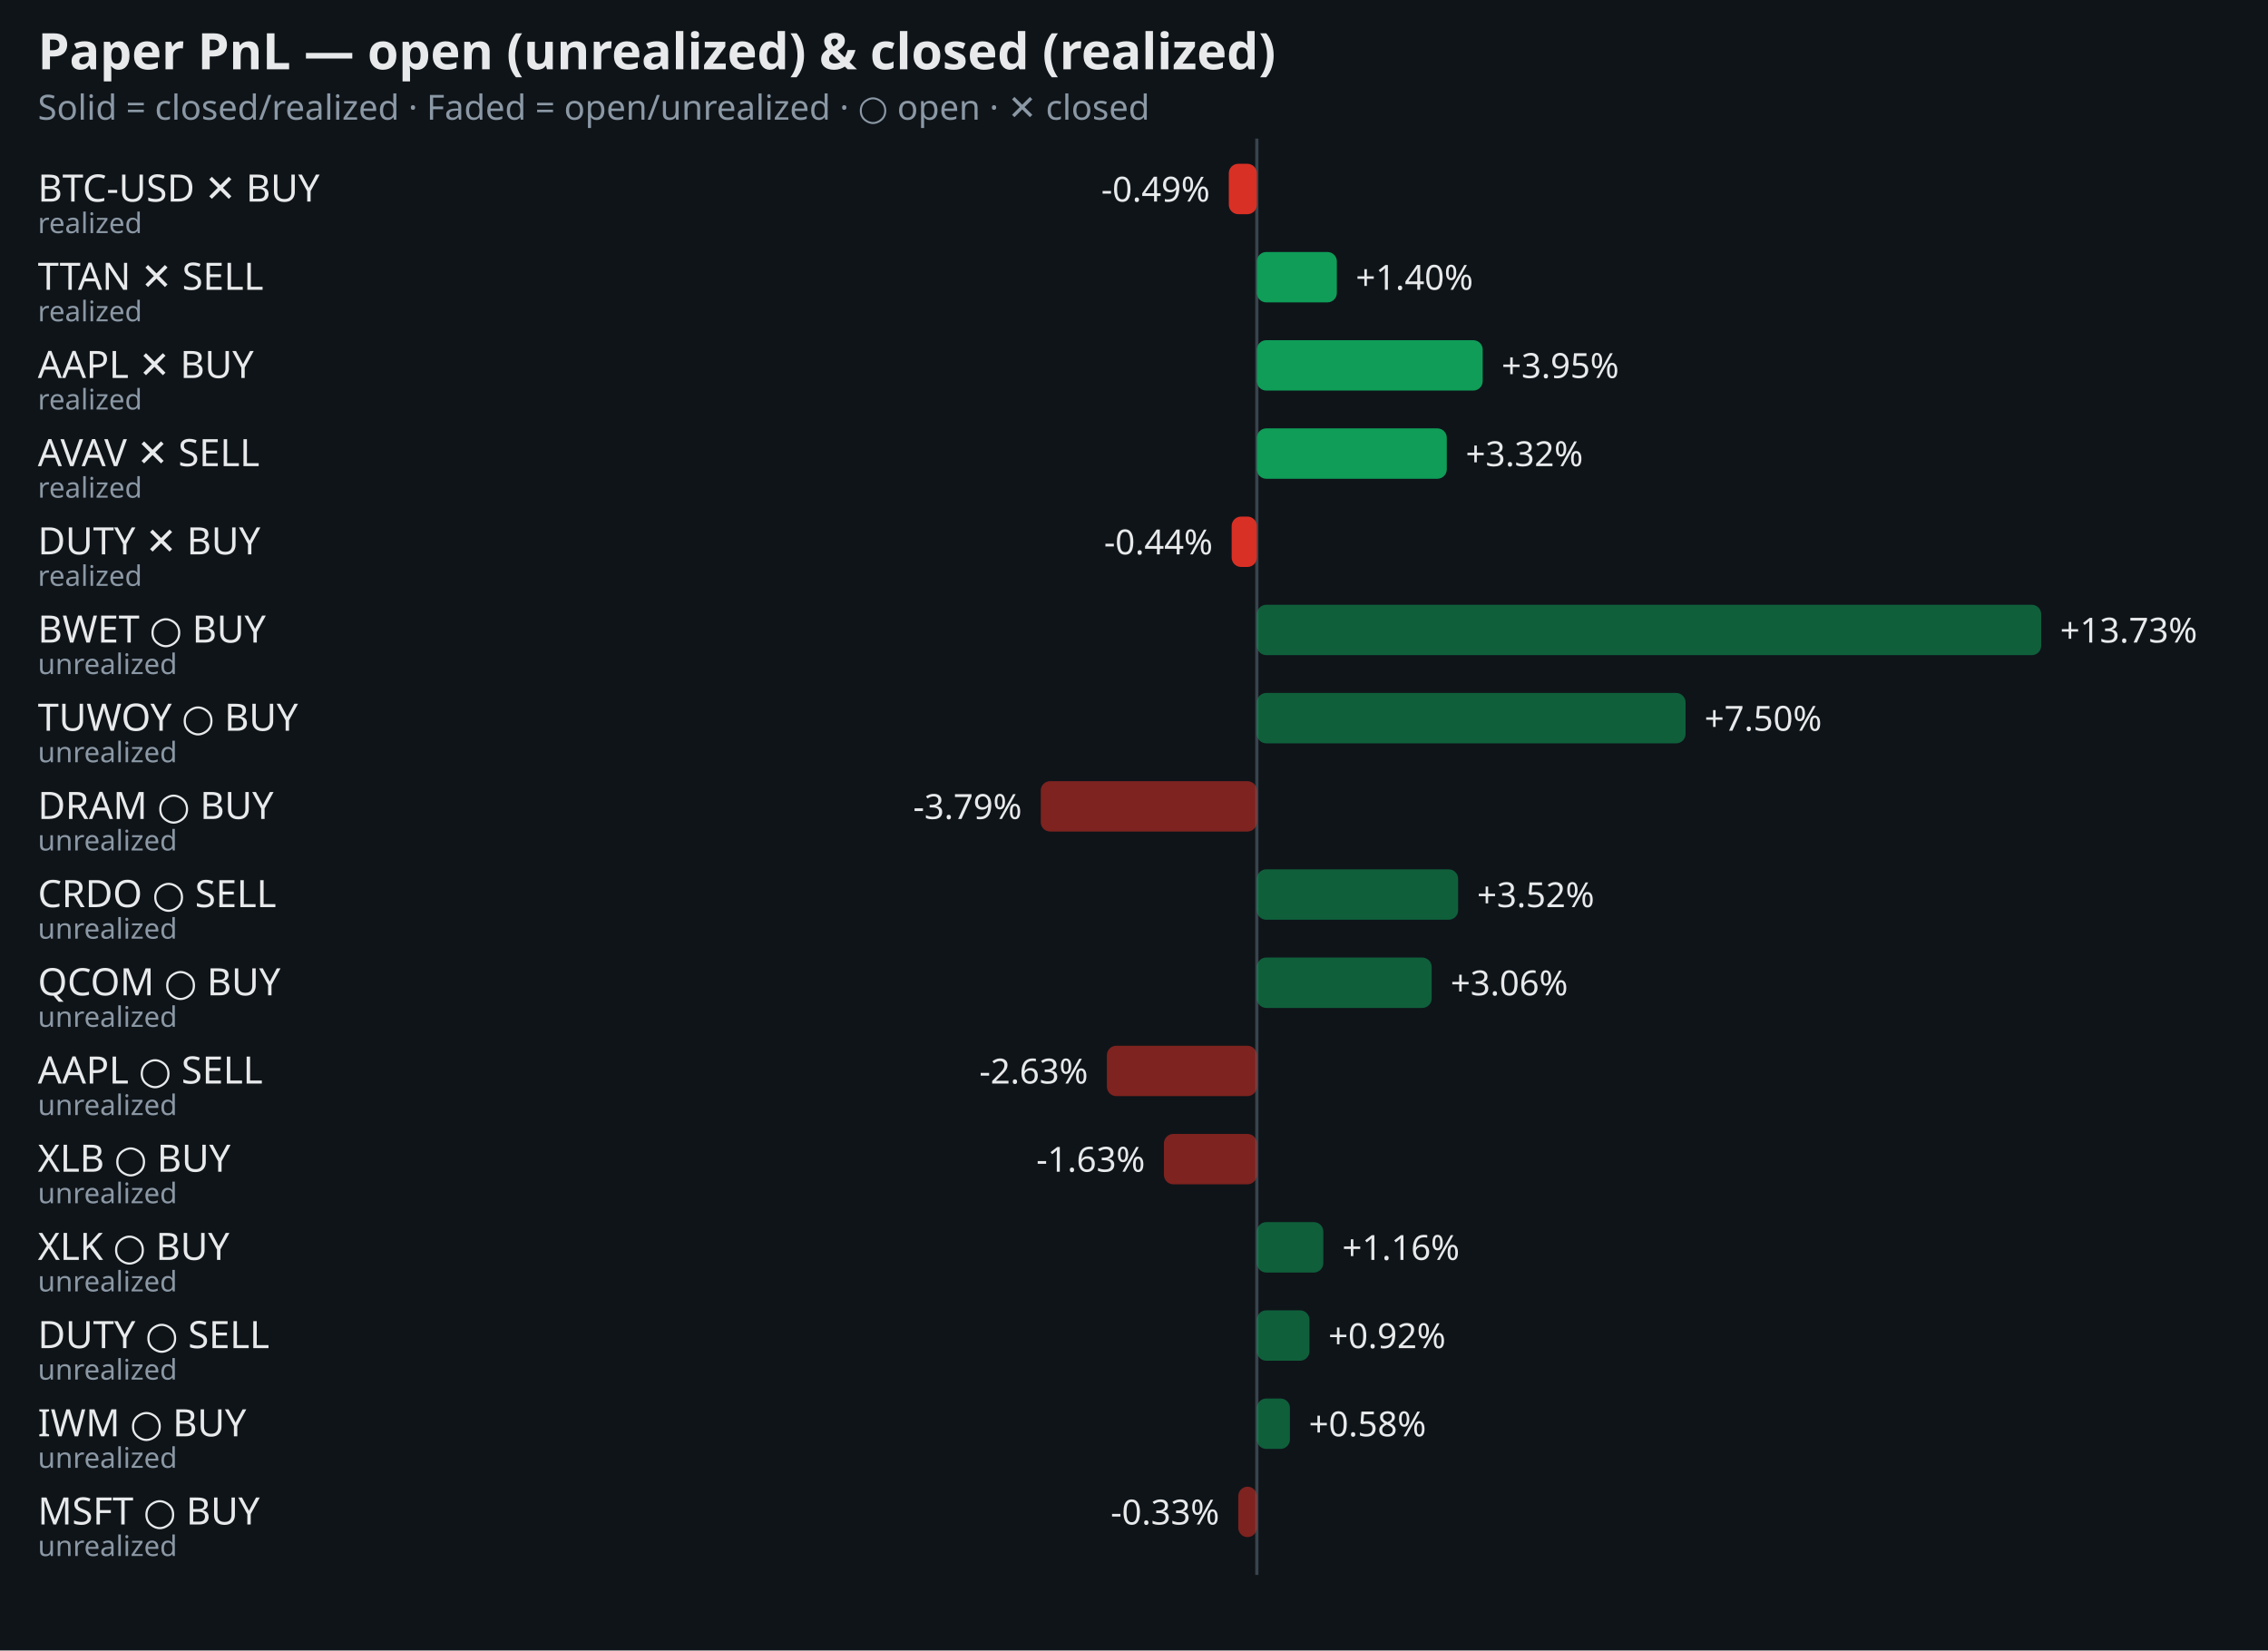
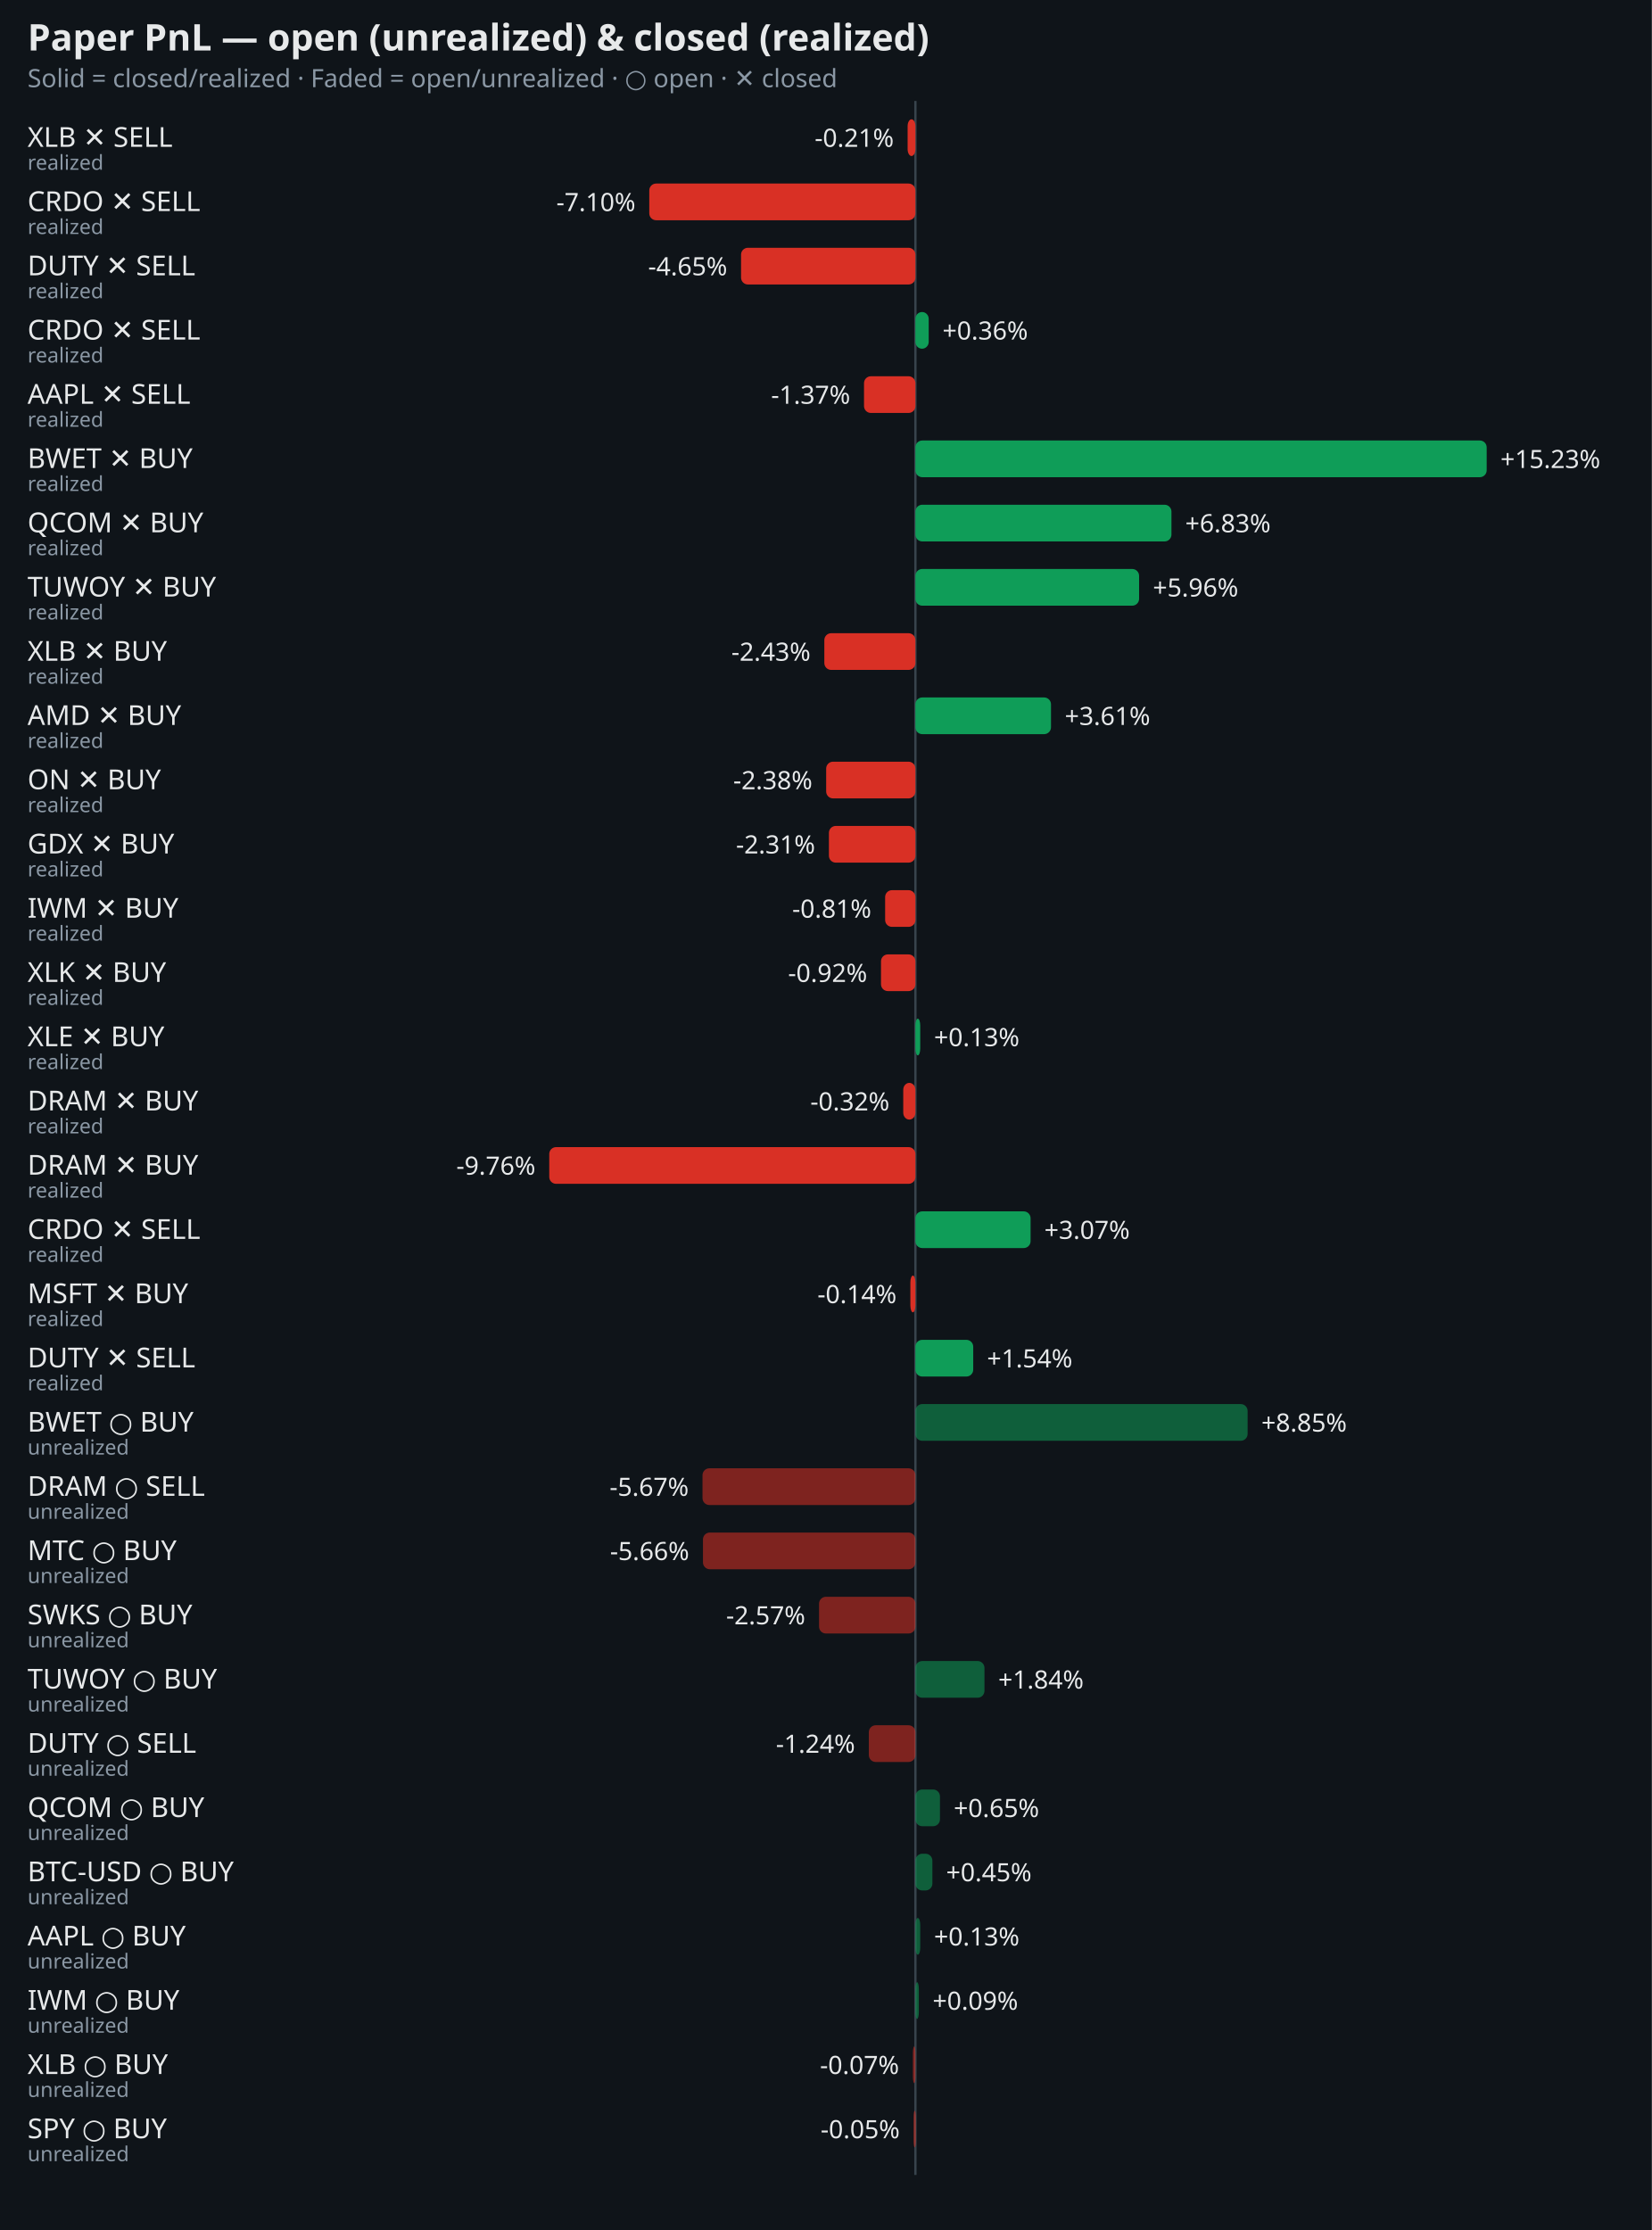
- <svg xmlns="http://www.w3.org/2000/svg" width="720" height="524" viewBox="0 0 720 524">
-   <rect width="720" height="524" fill="#0f1419" />
+ <svg xmlns="http://www.w3.org/2000/svg" width="720" height="972" viewBox="0 0 720 972">
+   <rect width="720" height="972" fill="#0f1419" />
  <text x="12" y="22" fill="#e7e9ea" font-family="ui-sans-serif,system-ui,sans-serif" font-size="16" font-weight="600">Paper PnL — open (unrealized) &amp; closed (realized)</text>
  <text x="12" y="38" fill="#8b98a5" font-family="ui-sans-serif,system-ui,sans-serif" font-size="11">Solid = closed/realized · Faded = open/unrealized · ○ open · ✕ closed</text>
-   <line x1="399" y1="44" x2="399" y2="500" stroke="#38444d" stroke-width="1" />
-   <text x="12" y="64" fill="#e7e9ea" font-family="ui-sans-serif,system-ui,sans-serif" font-size="12">BTC-USD ✕ BUY</text>
+   <line x1="399" y1="44" x2="399" y2="948" stroke="#38444d" stroke-width="1" />
+   <text x="12" y="64" fill="#e7e9ea" font-family="ui-sans-serif,system-ui,sans-serif" font-size="12">XLB ✕ SELL</text>
  <text x="12" y="74" fill="#8b98a5" font-family="ui-sans-serif,system-ui,sans-serif" font-size="9">realized</text>
-   <rect x="390.1" y="52" width="8.9" height="16" rx="3" fill="#d93025" opacity="1" />
-   <text x="384.1" y="64" text-anchor="end" fill="#e7e9ea" font-family="ui-sans-serif,system-ui,sans-serif" font-size="11">-0.49%</text>
-   <text x="12" y="92" fill="#e7e9ea" font-family="ui-sans-serif,system-ui,sans-serif" font-size="12">TTAN ✕ SELL</text>
+   <rect x="395.6" y="52" width="3.4" height="16" rx="3" fill="#d93025" opacity="1" />
+   <text x="389.6" y="64" text-anchor="end" fill="#e7e9ea" font-family="ui-sans-serif,system-ui,sans-serif" font-size="11">-0.21%</text>
+   <text x="12" y="92" fill="#e7e9ea" font-family="ui-sans-serif,system-ui,sans-serif" font-size="12">CRDO ✕ SELL</text>
  <text x="12" y="102" fill="#8b98a5" font-family="ui-sans-serif,system-ui,sans-serif" font-size="9">realized</text>
-   <rect x="399.0" y="80" width="25.4" height="16" rx="3" fill="#0f9d58" opacity="1" />
-   <text x="430.4" y="92" text-anchor="start" fill="#e7e9ea" font-family="ui-sans-serif,system-ui,sans-serif" font-size="11">+1.40%</text>
-   <text x="12" y="120" fill="#e7e9ea" font-family="ui-sans-serif,system-ui,sans-serif" font-size="12">AAPL ✕ BUY</text>
+   <rect x="283.0" y="80" width="116.0" height="16" rx="3" fill="#d93025" opacity="1" />
+   <text x="277.0" y="92" text-anchor="end" fill="#e7e9ea" font-family="ui-sans-serif,system-ui,sans-serif" font-size="11">-7.10%</text>
+   <text x="12" y="120" fill="#e7e9ea" font-family="ui-sans-serif,system-ui,sans-serif" font-size="12">DUTY ✕ SELL</text>
  <text x="12" y="130" fill="#8b98a5" font-family="ui-sans-serif,system-ui,sans-serif" font-size="9">realized</text>
-   <rect x="399.0" y="108" width="71.7" height="16" rx="3" fill="#0f9d58" opacity="1" />
-   <text x="476.7" y="120" text-anchor="start" fill="#e7e9ea" font-family="ui-sans-serif,system-ui,sans-serif" font-size="11">+3.95%</text>
-   <text x="12" y="148" fill="#e7e9ea" font-family="ui-sans-serif,system-ui,sans-serif" font-size="12">AVAV ✕ SELL</text>
+   <rect x="323.0" y="108" width="76.0" height="16" rx="3" fill="#d93025" opacity="1" />
+   <text x="317.0" y="120" text-anchor="end" fill="#e7e9ea" font-family="ui-sans-serif,system-ui,sans-serif" font-size="11">-4.65%</text>
+   <text x="12" y="148" fill="#e7e9ea" font-family="ui-sans-serif,system-ui,sans-serif" font-size="12">CRDO ✕ SELL</text>
  <text x="12" y="158" fill="#8b98a5" font-family="ui-sans-serif,system-ui,sans-serif" font-size="9">realized</text>
-   <rect x="399.0" y="136" width="60.3" height="16" rx="3" fill="#0f9d58" opacity="1" />
-   <text x="465.3" y="148" text-anchor="start" fill="#e7e9ea" font-family="ui-sans-serif,system-ui,sans-serif" font-size="11">+3.32%</text>
-   <text x="12" y="176" fill="#e7e9ea" font-family="ui-sans-serif,system-ui,sans-serif" font-size="12">DUTY ✕ BUY</text>
+   <rect x="399.0" y="136" width="5.8" height="16" rx="3" fill="#0f9d58" opacity="1" />
+   <text x="410.8" y="148" text-anchor="start" fill="#e7e9ea" font-family="ui-sans-serif,system-ui,sans-serif" font-size="11">+0.36%</text>
+   <text x="12" y="176" fill="#e7e9ea" font-family="ui-sans-serif,system-ui,sans-serif" font-size="12">AAPL ✕ SELL</text>
  <text x="12" y="186" fill="#8b98a5" font-family="ui-sans-serif,system-ui,sans-serif" font-size="9">realized</text>
-   <rect x="391.0" y="164" width="8.0" height="16" rx="3" fill="#d93025" opacity="1" />
-   <text x="385.0" y="176" text-anchor="end" fill="#e7e9ea" font-family="ui-sans-serif,system-ui,sans-serif" font-size="11">-0.44%</text>
-   <text x="12" y="204" fill="#e7e9ea" font-family="ui-sans-serif,system-ui,sans-serif" font-size="12">BWET ○ BUY</text>
-   <text x="12" y="214" fill="#8b98a5" font-family="ui-sans-serif,system-ui,sans-serif" font-size="9">unrealized</text>
-   <rect x="399.0" y="192" width="249.0" height="16" rx="3" fill="#0f9d58" opacity="0.55" />
-   <text x="654.0" y="204" text-anchor="start" fill="#e7e9ea" font-family="ui-sans-serif,system-ui,sans-serif" font-size="11">+13.73%</text>
-   <text x="12" y="232" fill="#e7e9ea" font-family="ui-sans-serif,system-ui,sans-serif" font-size="12">TUWOY ○ BUY</text>
-   <text x="12" y="242" fill="#8b98a5" font-family="ui-sans-serif,system-ui,sans-serif" font-size="9">unrealized</text>
-   <rect x="399.0" y="220" width="136.1" height="16" rx="3" fill="#0f9d58" opacity="0.55" />
-   <text x="541.1" y="232" text-anchor="start" fill="#e7e9ea" font-family="ui-sans-serif,system-ui,sans-serif" font-size="11">+7.50%</text>
-   <text x="12" y="260" fill="#e7e9ea" font-family="ui-sans-serif,system-ui,sans-serif" font-size="12">DRAM ○ BUY</text>
-   <text x="12" y="270" fill="#8b98a5" font-family="ui-sans-serif,system-ui,sans-serif" font-size="9">unrealized</text>
-   <rect x="330.4" y="248" width="68.6" height="16" rx="3" fill="#d93025" opacity="0.55" />
-   <text x="324.4" y="260" text-anchor="end" fill="#e7e9ea" font-family="ui-sans-serif,system-ui,sans-serif" font-size="11">-3.79%</text>
-   <text x="12" y="288" fill="#e7e9ea" font-family="ui-sans-serif,system-ui,sans-serif" font-size="12">CRDO ○ SELL</text>
-   <text x="12" y="298" fill="#8b98a5" font-family="ui-sans-serif,system-ui,sans-serif" font-size="9">unrealized</text>
-   <rect x="399.0" y="276" width="63.9" height="16" rx="3" fill="#0f9d58" opacity="0.55" />
-   <text x="468.9" y="288" text-anchor="start" fill="#e7e9ea" font-family="ui-sans-serif,system-ui,sans-serif" font-size="11">+3.52%</text>
-   <text x="12" y="316" fill="#e7e9ea" font-family="ui-sans-serif,system-ui,sans-serif" font-size="12">QCOM ○ BUY</text>
-   <text x="12" y="326" fill="#8b98a5" font-family="ui-sans-serif,system-ui,sans-serif" font-size="9">unrealized</text>
-   <rect x="399.0" y="304" width="55.5" height="16" rx="3" fill="#0f9d58" opacity="0.55" />
-   <text x="460.5" y="316" text-anchor="start" fill="#e7e9ea" font-family="ui-sans-serif,system-ui,sans-serif" font-size="11">+3.06%</text>
-   <text x="12" y="344" fill="#e7e9ea" font-family="ui-sans-serif,system-ui,sans-serif" font-size="12">AAPL ○ SELL</text>
-   <text x="12" y="354" fill="#8b98a5" font-family="ui-sans-serif,system-ui,sans-serif" font-size="9">unrealized</text>
-   <rect x="351.4" y="332" width="47.6" height="16" rx="3" fill="#d93025" opacity="0.55" />
-   <text x="345.4" y="344" text-anchor="end" fill="#e7e9ea" font-family="ui-sans-serif,system-ui,sans-serif" font-size="11">-2.63%</text>
-   <text x="12" y="372" fill="#e7e9ea" font-family="ui-sans-serif,system-ui,sans-serif" font-size="12">XLB ○ BUY</text>
-   <text x="12" y="382" fill="#8b98a5" font-family="ui-sans-serif,system-ui,sans-serif" font-size="9">unrealized</text>
-   <rect x="369.5" y="360" width="29.5" height="16" rx="3" fill="#d93025" opacity="0.55" />
-   <text x="363.5" y="372" text-anchor="end" fill="#e7e9ea" font-family="ui-sans-serif,system-ui,sans-serif" font-size="11">-1.63%</text>
-   <text x="12" y="400" fill="#e7e9ea" font-family="ui-sans-serif,system-ui,sans-serif" font-size="12">XLK ○ BUY</text>
-   <text x="12" y="410" fill="#8b98a5" font-family="ui-sans-serif,system-ui,sans-serif" font-size="9">unrealized</text>
-   <rect x="399.0" y="388" width="21.1" height="16" rx="3" fill="#0f9d58" opacity="0.55" />
-   <text x="426.1" y="400" text-anchor="start" fill="#e7e9ea" font-family="ui-sans-serif,system-ui,sans-serif" font-size="11">+1.16%</text>
-   <text x="12" y="428" fill="#e7e9ea" font-family="ui-sans-serif,system-ui,sans-serif" font-size="12">DUTY ○ SELL</text>
-   <text x="12" y="438" fill="#8b98a5" font-family="ui-sans-serif,system-ui,sans-serif" font-size="9">unrealized</text>
-   <rect x="399.0" y="416" width="16.7" height="16" rx="3" fill="#0f9d58" opacity="0.55" />
-   <text x="421.7" y="428" text-anchor="start" fill="#e7e9ea" font-family="ui-sans-serif,system-ui,sans-serif" font-size="11">+0.92%</text>
-   <text x="12" y="456" fill="#e7e9ea" font-family="ui-sans-serif,system-ui,sans-serif" font-size="12">IWM ○ BUY</text>
-   <text x="12" y="466" fill="#8b98a5" font-family="ui-sans-serif,system-ui,sans-serif" font-size="9">unrealized</text>
-   <rect x="399.0" y="444" width="10.5" height="16" rx="3" fill="#0f9d58" opacity="0.55" />
-   <text x="415.5" y="456" text-anchor="start" fill="#e7e9ea" font-family="ui-sans-serif,system-ui,sans-serif" font-size="11">+0.58%</text>
-   <text x="12" y="484" fill="#e7e9ea" font-family="ui-sans-serif,system-ui,sans-serif" font-size="12">MSFT ○ BUY</text>
-   <text x="12" y="494" fill="#8b98a5" font-family="ui-sans-serif,system-ui,sans-serif" font-size="9">unrealized</text>
-   <rect x="393.1" y="472" width="5.9" height="16" rx="3" fill="#d93025" opacity="0.55" />
-   <text x="387.1" y="484" text-anchor="end" fill="#e7e9ea" font-family="ui-sans-serif,system-ui,sans-serif" font-size="11">-0.33%</text>
+   <rect x="376.6" y="164" width="22.4" height="16" rx="3" fill="#d93025" opacity="1" />
+   <text x="370.6" y="176" text-anchor="end" fill="#e7e9ea" font-family="ui-sans-serif,system-ui,sans-serif" font-size="11">-1.37%</text>
+   <text x="12" y="204" fill="#e7e9ea" font-family="ui-sans-serif,system-ui,sans-serif" font-size="12">BWET ✕ BUY</text>
+   <text x="12" y="214" fill="#8b98a5" font-family="ui-sans-serif,system-ui,sans-serif" font-size="9">realized</text>
+   <rect x="399.0" y="192" width="249.0" height="16" rx="3" fill="#0f9d58" opacity="1" />
+   <text x="654.0" y="204" text-anchor="start" fill="#e7e9ea" font-family="ui-sans-serif,system-ui,sans-serif" font-size="11">+15.23%</text>
+   <text x="12" y="232" fill="#e7e9ea" font-family="ui-sans-serif,system-ui,sans-serif" font-size="12">QCOM ✕ BUY</text>
+   <text x="12" y="242" fill="#8b98a5" font-family="ui-sans-serif,system-ui,sans-serif" font-size="9">realized</text>
+   <rect x="399.0" y="220" width="111.6" height="16" rx="3" fill="#0f9d58" opacity="1" />
+   <text x="516.6" y="232" text-anchor="start" fill="#e7e9ea" font-family="ui-sans-serif,system-ui,sans-serif" font-size="11">+6.83%</text>
+   <text x="12" y="260" fill="#e7e9ea" font-family="ui-sans-serif,system-ui,sans-serif" font-size="12">TUWOY ✕ BUY</text>
+   <text x="12" y="270" fill="#8b98a5" font-family="ui-sans-serif,system-ui,sans-serif" font-size="9">realized</text>
+   <rect x="399.0" y="248" width="97.5" height="16" rx="3" fill="#0f9d58" opacity="1" />
+   <text x="502.5" y="260" text-anchor="start" fill="#e7e9ea" font-family="ui-sans-serif,system-ui,sans-serif" font-size="11">+5.96%</text>
+   <text x="12" y="288" fill="#e7e9ea" font-family="ui-sans-serif,system-ui,sans-serif" font-size="12">XLB ✕ BUY</text>
+   <text x="12" y="298" fill="#8b98a5" font-family="ui-sans-serif,system-ui,sans-serif" font-size="9">realized</text>
+   <rect x="359.3" y="276" width="39.7" height="16" rx="3" fill="#d93025" opacity="1" />
+   <text x="353.3" y="288" text-anchor="end" fill="#e7e9ea" font-family="ui-sans-serif,system-ui,sans-serif" font-size="11">-2.43%</text>
+   <text x="12" y="316" fill="#e7e9ea" font-family="ui-sans-serif,system-ui,sans-serif" font-size="12">AMD ✕ BUY</text>
+   <text x="12" y="326" fill="#8b98a5" font-family="ui-sans-serif,system-ui,sans-serif" font-size="9">realized</text>
+   <rect x="399.0" y="304" width="59.1" height="16" rx="3" fill="#0f9d58" opacity="1" />
+   <text x="464.1" y="316" text-anchor="start" fill="#e7e9ea" font-family="ui-sans-serif,system-ui,sans-serif" font-size="11">+3.61%</text>
+   <text x="12" y="344" fill="#e7e9ea" font-family="ui-sans-serif,system-ui,sans-serif" font-size="12">ON ✕ BUY</text>
+   <text x="12" y="354" fill="#8b98a5" font-family="ui-sans-serif,system-ui,sans-serif" font-size="9">realized</text>
+   <rect x="360.1" y="332" width="38.9" height="16" rx="3" fill="#d93025" opacity="1" />
+   <text x="354.1" y="344" text-anchor="end" fill="#e7e9ea" font-family="ui-sans-serif,system-ui,sans-serif" font-size="11">-2.38%</text>
+   <text x="12" y="372" fill="#e7e9ea" font-family="ui-sans-serif,system-ui,sans-serif" font-size="12">GDX ✕ BUY</text>
+   <text x="12" y="382" fill="#8b98a5" font-family="ui-sans-serif,system-ui,sans-serif" font-size="9">realized</text>
+   <rect x="361.3" y="360" width="37.7" height="16" rx="3" fill="#d93025" opacity="1" />
+   <text x="355.3" y="372" text-anchor="end" fill="#e7e9ea" font-family="ui-sans-serif,system-ui,sans-serif" font-size="11">-2.31%</text>
+   <text x="12" y="400" fill="#e7e9ea" font-family="ui-sans-serif,system-ui,sans-serif" font-size="12">IWM ✕ BUY</text>
+   <text x="12" y="410" fill="#8b98a5" font-family="ui-sans-serif,system-ui,sans-serif" font-size="9">realized</text>
+   <rect x="385.8" y="388" width="13.2" height="16" rx="3" fill="#d93025" opacity="1" />
+   <text x="379.8" y="400" text-anchor="end" fill="#e7e9ea" font-family="ui-sans-serif,system-ui,sans-serif" font-size="11">-0.81%</text>
+   <text x="12" y="428" fill="#e7e9ea" font-family="ui-sans-serif,system-ui,sans-serif" font-size="12">XLK ✕ BUY</text>
+   <text x="12" y="438" fill="#8b98a5" font-family="ui-sans-serif,system-ui,sans-serif" font-size="9">realized</text>
+   <rect x="384.0" y="416" width="15.0" height="16" rx="3" fill="#d93025" opacity="1" />
+   <text x="378.0" y="428" text-anchor="end" fill="#e7e9ea" font-family="ui-sans-serif,system-ui,sans-serif" font-size="11">-0.92%</text>
+   <text x="12" y="456" fill="#e7e9ea" font-family="ui-sans-serif,system-ui,sans-serif" font-size="12">XLE ✕ BUY</text>
+   <text x="12" y="466" fill="#8b98a5" font-family="ui-sans-serif,system-ui,sans-serif" font-size="9">realized</text>
+   <rect x="399.0" y="444" width="2.1" height="16" rx="3" fill="#0f9d58" opacity="1" />
+   <text x="407.1" y="456" text-anchor="start" fill="#e7e9ea" font-family="ui-sans-serif,system-ui,sans-serif" font-size="11">+0.13%</text>
+   <text x="12" y="484" fill="#e7e9ea" font-family="ui-sans-serif,system-ui,sans-serif" font-size="12">DRAM ✕ BUY</text>
+   <text x="12" y="494" fill="#8b98a5" font-family="ui-sans-serif,system-ui,sans-serif" font-size="9">realized</text>
+   <rect x="393.7" y="472" width="5.3" height="16" rx="3" fill="#d93025" opacity="1" />
+   <text x="387.7" y="484" text-anchor="end" fill="#e7e9ea" font-family="ui-sans-serif,system-ui,sans-serif" font-size="11">-0.32%</text>
+   <text x="12" y="512" fill="#e7e9ea" font-family="ui-sans-serif,system-ui,sans-serif" font-size="12">DRAM ✕ BUY</text>
+   <text x="12" y="522" fill="#8b98a5" font-family="ui-sans-serif,system-ui,sans-serif" font-size="9">realized</text>
+   <rect x="239.4" y="500" width="159.6" height="16" rx="3" fill="#d93025" opacity="1" />
+   <text x="233.4" y="512" text-anchor="end" fill="#e7e9ea" font-family="ui-sans-serif,system-ui,sans-serif" font-size="11">-9.76%</text>
+   <text x="12" y="540" fill="#e7e9ea" font-family="ui-sans-serif,system-ui,sans-serif" font-size="12">CRDO ✕ SELL</text>
+   <text x="12" y="550" fill="#8b98a5" font-family="ui-sans-serif,system-ui,sans-serif" font-size="9">realized</text>
+   <rect x="399.0" y="528" width="50.2" height="16" rx="3" fill="#0f9d58" opacity="1" />
+   <text x="455.2" y="540" text-anchor="start" fill="#e7e9ea" font-family="ui-sans-serif,system-ui,sans-serif" font-size="11">+3.07%</text>
+   <text x="12" y="568" fill="#e7e9ea" font-family="ui-sans-serif,system-ui,sans-serif" font-size="12">MSFT ✕ BUY</text>
+   <text x="12" y="578" fill="#8b98a5" font-family="ui-sans-serif,system-ui,sans-serif" font-size="9">realized</text>
+   <rect x="396.8" y="556" width="2.2" height="16" rx="3" fill="#d93025" opacity="1" />
+   <text x="390.8" y="568" text-anchor="end" fill="#e7e9ea" font-family="ui-sans-serif,system-ui,sans-serif" font-size="11">-0.14%</text>
+   <text x="12" y="596" fill="#e7e9ea" font-family="ui-sans-serif,system-ui,sans-serif" font-size="12">DUTY ✕ SELL</text>
+   <text x="12" y="606" fill="#8b98a5" font-family="ui-sans-serif,system-ui,sans-serif" font-size="9">realized</text>
+   <rect x="399.0" y="584" width="25.2" height="16" rx="3" fill="#0f9d58" opacity="1" />
+   <text x="430.2" y="596" text-anchor="start" fill="#e7e9ea" font-family="ui-sans-serif,system-ui,sans-serif" font-size="11">+1.54%</text>
+   <text x="12" y="624" fill="#e7e9ea" font-family="ui-sans-serif,system-ui,sans-serif" font-size="12">BWET ○ BUY</text>
+   <text x="12" y="634" fill="#8b98a5" font-family="ui-sans-serif,system-ui,sans-serif" font-size="9">unrealized</text>
+   <rect x="399.0" y="612" width="144.8" height="16" rx="3" fill="#0f9d58" opacity="0.55" />
+   <text x="549.8" y="624" text-anchor="start" fill="#e7e9ea" font-family="ui-sans-serif,system-ui,sans-serif" font-size="11">+8.85%</text>
+   <text x="12" y="652" fill="#e7e9ea" font-family="ui-sans-serif,system-ui,sans-serif" font-size="12">DRAM ○ SELL</text>
+   <text x="12" y="662" fill="#8b98a5" font-family="ui-sans-serif,system-ui,sans-serif" font-size="9">unrealized</text>
+   <rect x="306.2" y="640" width="92.8" height="16" rx="3" fill="#d93025" opacity="0.55" />
+   <text x="300.2" y="652" text-anchor="end" fill="#e7e9ea" font-family="ui-sans-serif,system-ui,sans-serif" font-size="11">-5.67%</text>
+   <text x="12" y="680" fill="#e7e9ea" font-family="ui-sans-serif,system-ui,sans-serif" font-size="12">MTC ○ BUY</text>
+   <text x="12" y="690" fill="#8b98a5" font-family="ui-sans-serif,system-ui,sans-serif" font-size="9">unrealized</text>
+   <rect x="306.4" y="668" width="92.6" height="16" rx="3" fill="#d93025" opacity="0.55" />
+   <text x="300.4" y="680" text-anchor="end" fill="#e7e9ea" font-family="ui-sans-serif,system-ui,sans-serif" font-size="11">-5.66%</text>
+   <text x="12" y="708" fill="#e7e9ea" font-family="ui-sans-serif,system-ui,sans-serif" font-size="12">SWKS ○ BUY</text>
+   <text x="12" y="718" fill="#8b98a5" font-family="ui-sans-serif,system-ui,sans-serif" font-size="9">unrealized</text>
+   <rect x="357.0" y="696" width="42.0" height="16" rx="3" fill="#d93025" opacity="0.55" />
+   <text x="351.0" y="708" text-anchor="end" fill="#e7e9ea" font-family="ui-sans-serif,system-ui,sans-serif" font-size="11">-2.57%</text>
+   <text x="12" y="736" fill="#e7e9ea" font-family="ui-sans-serif,system-ui,sans-serif" font-size="12">TUWOY ○ BUY</text>
+   <text x="12" y="746" fill="#8b98a5" font-family="ui-sans-serif,system-ui,sans-serif" font-size="9">unrealized</text>
+   <rect x="399.0" y="724" width="30.1" height="16" rx="3" fill="#0f9d58" opacity="0.55" />
+   <text x="435.1" y="736" text-anchor="start" fill="#e7e9ea" font-family="ui-sans-serif,system-ui,sans-serif" font-size="11">+1.84%</text>
+   <text x="12" y="764" fill="#e7e9ea" font-family="ui-sans-serif,system-ui,sans-serif" font-size="12">DUTY ○ SELL</text>
+   <text x="12" y="774" fill="#8b98a5" font-family="ui-sans-serif,system-ui,sans-serif" font-size="9">unrealized</text>
+   <rect x="378.7" y="752" width="20.3" height="16" rx="3" fill="#d93025" opacity="0.55" />
+   <text x="372.7" y="764" text-anchor="end" fill="#e7e9ea" font-family="ui-sans-serif,system-ui,sans-serif" font-size="11">-1.24%</text>
+   <text x="12" y="792" fill="#e7e9ea" font-family="ui-sans-serif,system-ui,sans-serif" font-size="12">QCOM ○ BUY</text>
+   <text x="12" y="802" fill="#8b98a5" font-family="ui-sans-serif,system-ui,sans-serif" font-size="9">unrealized</text>
+   <rect x="399.0" y="780" width="10.7" height="16" rx="3" fill="#0f9d58" opacity="0.55" />
+   <text x="415.7" y="792" text-anchor="start" fill="#e7e9ea" font-family="ui-sans-serif,system-ui,sans-serif" font-size="11">+0.65%</text>
+   <text x="12" y="820" fill="#e7e9ea" font-family="ui-sans-serif,system-ui,sans-serif" font-size="12">BTC-USD ○ BUY</text>
+   <text x="12" y="830" fill="#8b98a5" font-family="ui-sans-serif,system-ui,sans-serif" font-size="9">unrealized</text>
+   <rect x="399.0" y="808" width="7.4" height="16" rx="3" fill="#0f9d58" opacity="0.55" />
+   <text x="412.4" y="820" text-anchor="start" fill="#e7e9ea" font-family="ui-sans-serif,system-ui,sans-serif" font-size="11">+0.45%</text>
+   <text x="12" y="848" fill="#e7e9ea" font-family="ui-sans-serif,system-ui,sans-serif" font-size="12">AAPL ○ BUY</text>
+   <text x="12" y="858" fill="#8b98a5" font-family="ui-sans-serif,system-ui,sans-serif" font-size="9">unrealized</text>
+   <rect x="399.0" y="836" width="2.1" height="16" rx="3" fill="#0f9d58" opacity="0.55" />
+   <text x="407.1" y="848" text-anchor="start" fill="#e7e9ea" font-family="ui-sans-serif,system-ui,sans-serif" font-size="11">+0.13%</text>
+   <text x="12" y="876" fill="#e7e9ea" font-family="ui-sans-serif,system-ui,sans-serif" font-size="12">IWM ○ BUY</text>
+   <text x="12" y="886" fill="#8b98a5" font-family="ui-sans-serif,system-ui,sans-serif" font-size="9">unrealized</text>
+   <rect x="399.0" y="864" width="1.5" height="16" rx="3" fill="#0f9d58" opacity="0.55" />
+   <text x="406.5" y="876" text-anchor="start" fill="#e7e9ea" font-family="ui-sans-serif,system-ui,sans-serif" font-size="11">+0.09%</text>
+   <text x="12" y="904" fill="#e7e9ea" font-family="ui-sans-serif,system-ui,sans-serif" font-size="12">XLB ○ BUY</text>
+   <text x="12" y="914" fill="#8b98a5" font-family="ui-sans-serif,system-ui,sans-serif" font-size="9">unrealized</text>
+   <rect x="397.9" y="892" width="1.1" height="16" rx="3" fill="#d93025" opacity="0.55" />
+   <text x="391.9" y="904" text-anchor="end" fill="#e7e9ea" font-family="ui-sans-serif,system-ui,sans-serif" font-size="11">-0.07%</text>
+   <text x="12" y="932" fill="#e7e9ea" font-family="ui-sans-serif,system-ui,sans-serif" font-size="12">SPY ○ BUY</text>
+   <text x="12" y="942" fill="#8b98a5" font-family="ui-sans-serif,system-ui,sans-serif" font-size="9">unrealized</text>
+   <rect x="398.2" y="920" width="1.0" height="16" rx="3" fill="#d93025" opacity="0.55" />
+   <text x="392.2" y="932" text-anchor="end" fill="#e7e9ea" font-family="ui-sans-serif,system-ui,sans-serif" font-size="11">-0.05%</text>
</svg>
